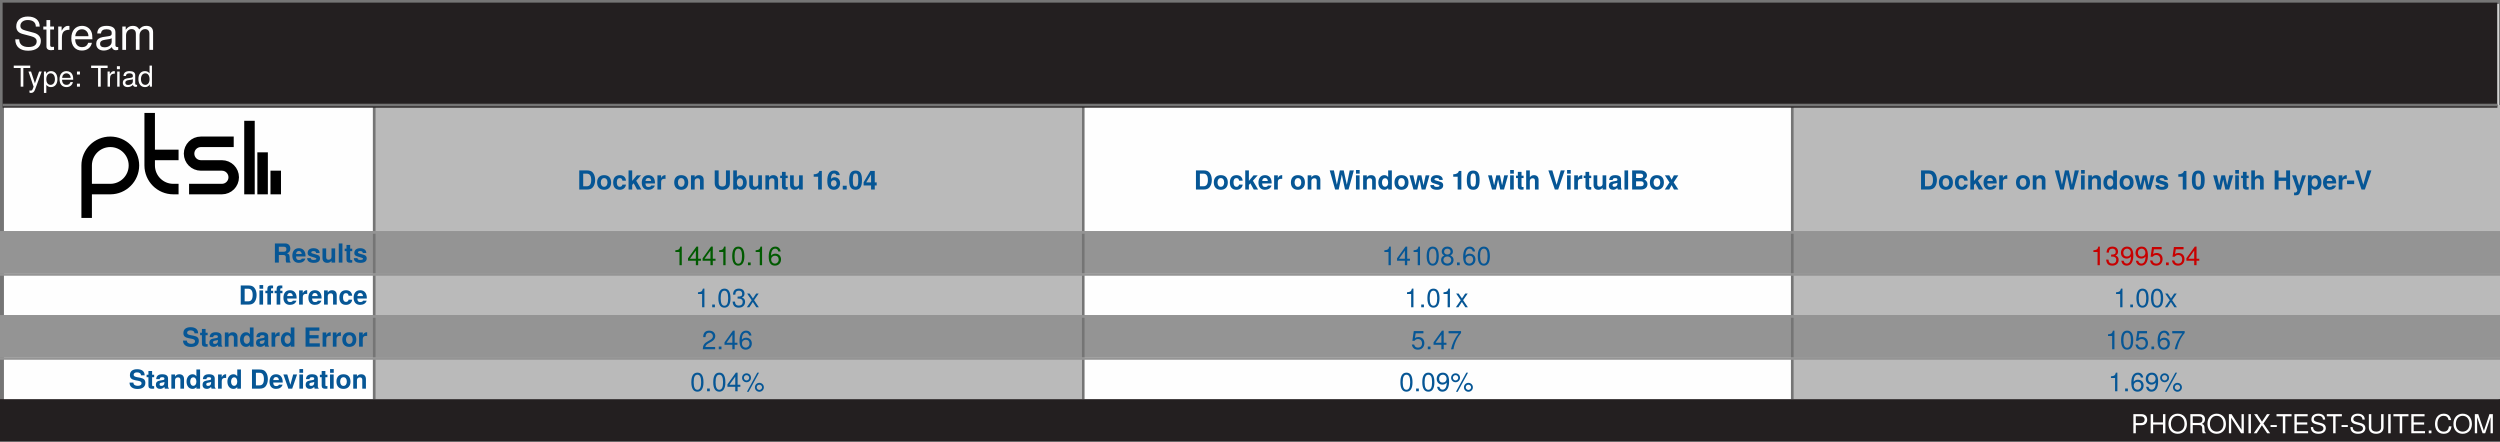
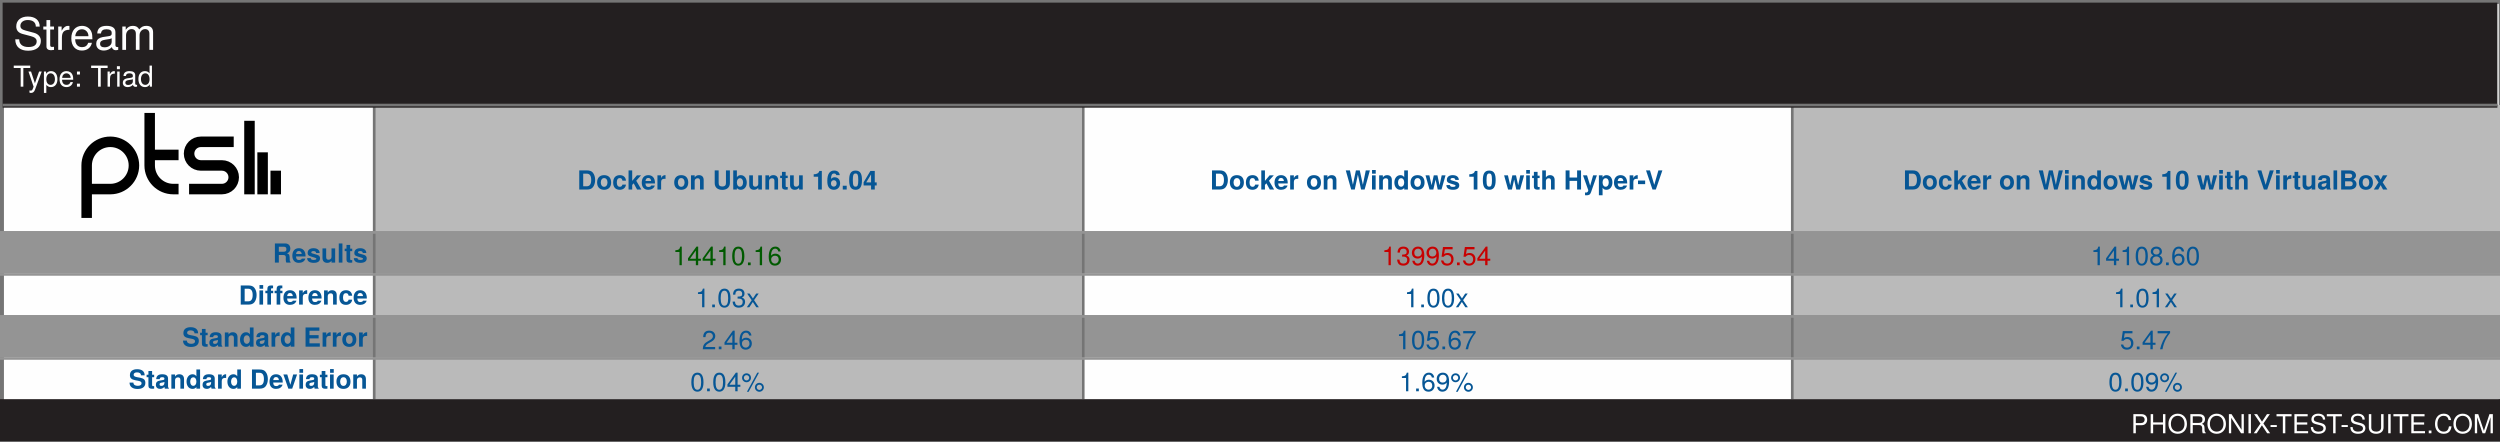
<svg xmlns="http://www.w3.org/2000/svg" xmlns:xlink="http://www.w3.org/1999/xlink" version="1.1" font-family="sans-serif, droid-sans, helvetica, verdana, tahoma" viewbox="0 0 952 168" width="952" height="168" preserveAspectRatio="xMinYMin meet">
  <rect x="0" y="0" width="952" height="168" fill="#FEFEFE" stroke="#757575" stroke-width="2" />
  <rect x="1" y="1" width="951" height="167" fill="#FEFEFE" stroke="#757575" stroke-width="1" />
  <path d="m74 22v9m-5-16v16m-5-28v28m-23-2h12.5c2.485 0 4.5-2.015 4.5-4.5s-2.015-4.5-4.5-4.5h-8c-2.485 0-4.5-2.015-4.5-4.5s2.015-4.5 4.5-4.5h12.5m-21 5h-11m11 13h-2c-4.971 0-9-4.029-9-9v-20m-24 40v-20c0-4.971 4.029-9 9-9 4.971 0 9 4.029 9 9s-4.029 9-9 9h-9" stroke="#000000" stroke-width="4" fill="none" transform="translate(31,43)" />
  <line x1="142" y1="96" x2="952" y2="96" stroke="#BABABA" stroke-width="112" stroke-dasharray="270,270" />
  <line x1="476" y1="88" x2="476" y2="152" stroke="#949494" stroke-width="952" stroke-dasharray="16,16" />
  <line x1="142" y1="96" x2="952" y2="96" stroke="#757575" stroke-width="112" stroke-dasharray="1,269" />
  <rect x="1" y="1" width="950" height="40" fill="#231f20" />
  <text x="5" y="19" font-size="17" fill="#FEFEFE" text-anchor="start">Stream</text>
  <text x="5" y="33" font-size="11" fill="#FEFEFE" text-anchor="start">Type: Triad</text>
  <line x1="1" y1="40" x2="951" y2="40" stroke="#757575" stroke-width="1" />
  <g font-size="10" font-weight="bold" text-anchor="end" fill="#065695">
    <text x="140" y="100" fill="#065695">Results</text>
    <text x="140" y="116" fill="#065695">Difference</text>
    <text x="140" y="132" fill="#065695">Standard Error</text>
    <text x="140" y="148" fill="#065695">Standard Deviation</text>
  </g>
  <g font-size="10" fill="#065695" font-weight="bold" text-anchor="middle" dominant-baseline="text-before-edge">
    <text x="277" y="64">Docker on Ubuntu 16.04</text>
-     <text x="547" y="64">Docker on Windows 10 with VirtualBox</text>
-     <text x="817" y="64">Docker on Windows 10 with Hyper-V</text>
+     <text x="547" y="64">Docker on Windows 10 with Hyper-V</text>
+     <text x="817" y="64">Docker on Windows 10 with VirtualBox</text>
  </g>
  <g />
  <g text-anchor="middle" font-size="10">
    <text x="277" y="101" fill="#005a00" xlink:title="STD Dev: 0.04%;  STD Error: 2.46">14410.16</text>
    <text x="277" y="117" fill="#065695">1.03x</text>
    <text x="277" y="133" fill="#065695">2.46</text>
    <text x="277" y="149" fill="#065695">0.04%</text>
-     <text x="547" y="101" fill="#065695" xlink:title="STD Dev: 0.09%;  STD Error: 5.47">14108.60</text>
-     <text x="547" y="117" fill="#065695">1.01x</text>
-     <text x="547" y="133" fill="#065695">5.47</text>
-     <text x="547" y="149" fill="#065695">0.09%</text>
-     <text x="817" y="101" fill="#C80000" xlink:title="STD Dev: 1.69%;  STD Error: 105.67">13995.54</text>
-     <text x="817" y="117" fill="#065695">1.00x</text>
-     <text x="817" y="133" fill="#065695">105.67</text>
-     <text x="817" y="149" fill="#065695">1.69%</text>
+     <text x="547" y="101" fill="#C80000" xlink:title="STD Dev: 1.69%;  STD Error: 105.67">13995.54</text>
+     <text x="547" y="117" fill="#065695">1.00x</text>
+     <text x="547" y="133" fill="#065695">105.67</text>
+     <text x="547" y="149" fill="#065695">1.69%</text>
+     <text x="817" y="101" fill="#065695" xlink:title="STD Dev: 0.09%;  STD Error: 5.47">14108.60</text>
+     <text x="817" y="117" fill="#065695">1.01x</text>
+     <text x="817" y="133" fill="#065695">5.47</text>
+     <text x="817" y="149" fill="#065695">0.09%</text>
  </g>
  <line x1="476" y1="88" x2="476" y2="152" stroke="#949494" stroke-width="952" stroke-dasharray="1,15" />
  <rect x="0" y="152" width="952" height="16" fill="#231f20" />
  <a xlink:href="http://www.phoronix-test-suite.com/" xlink:show="new">
    <text x="950" y="165" font-size="10" fill="#FFFFFF" text-anchor="end" xlink:show="new">PHORONIX-TEST-SUITE.COM</text>
  </a>
</svg>
